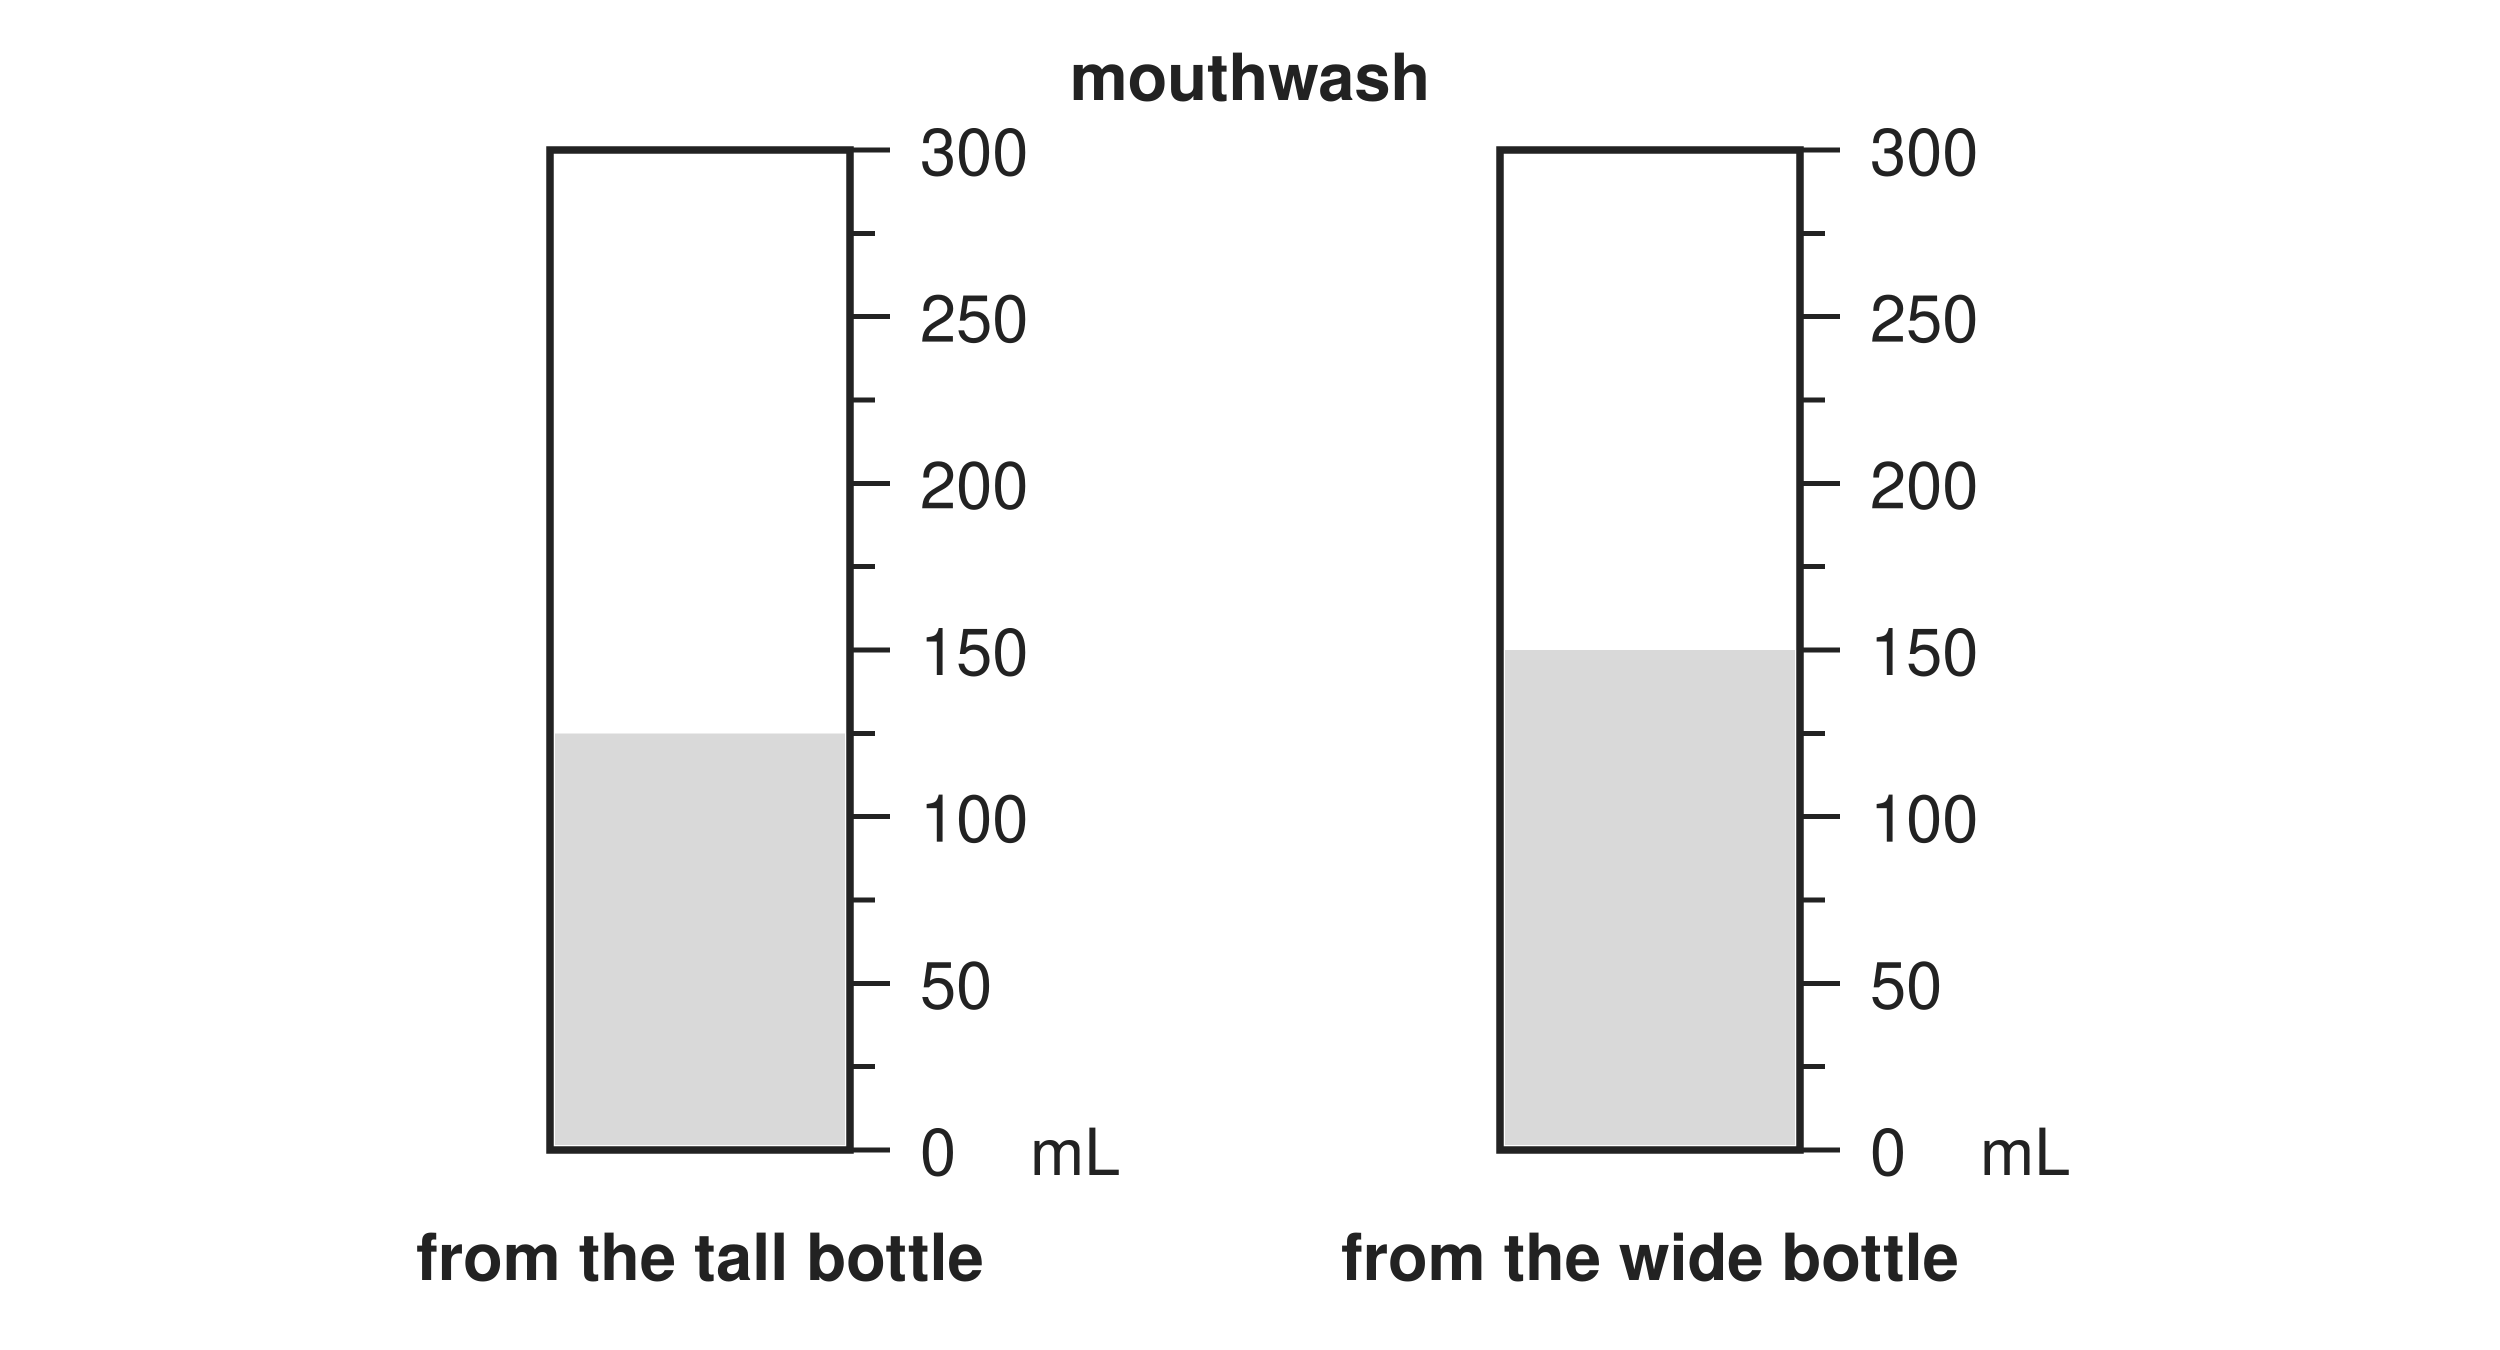
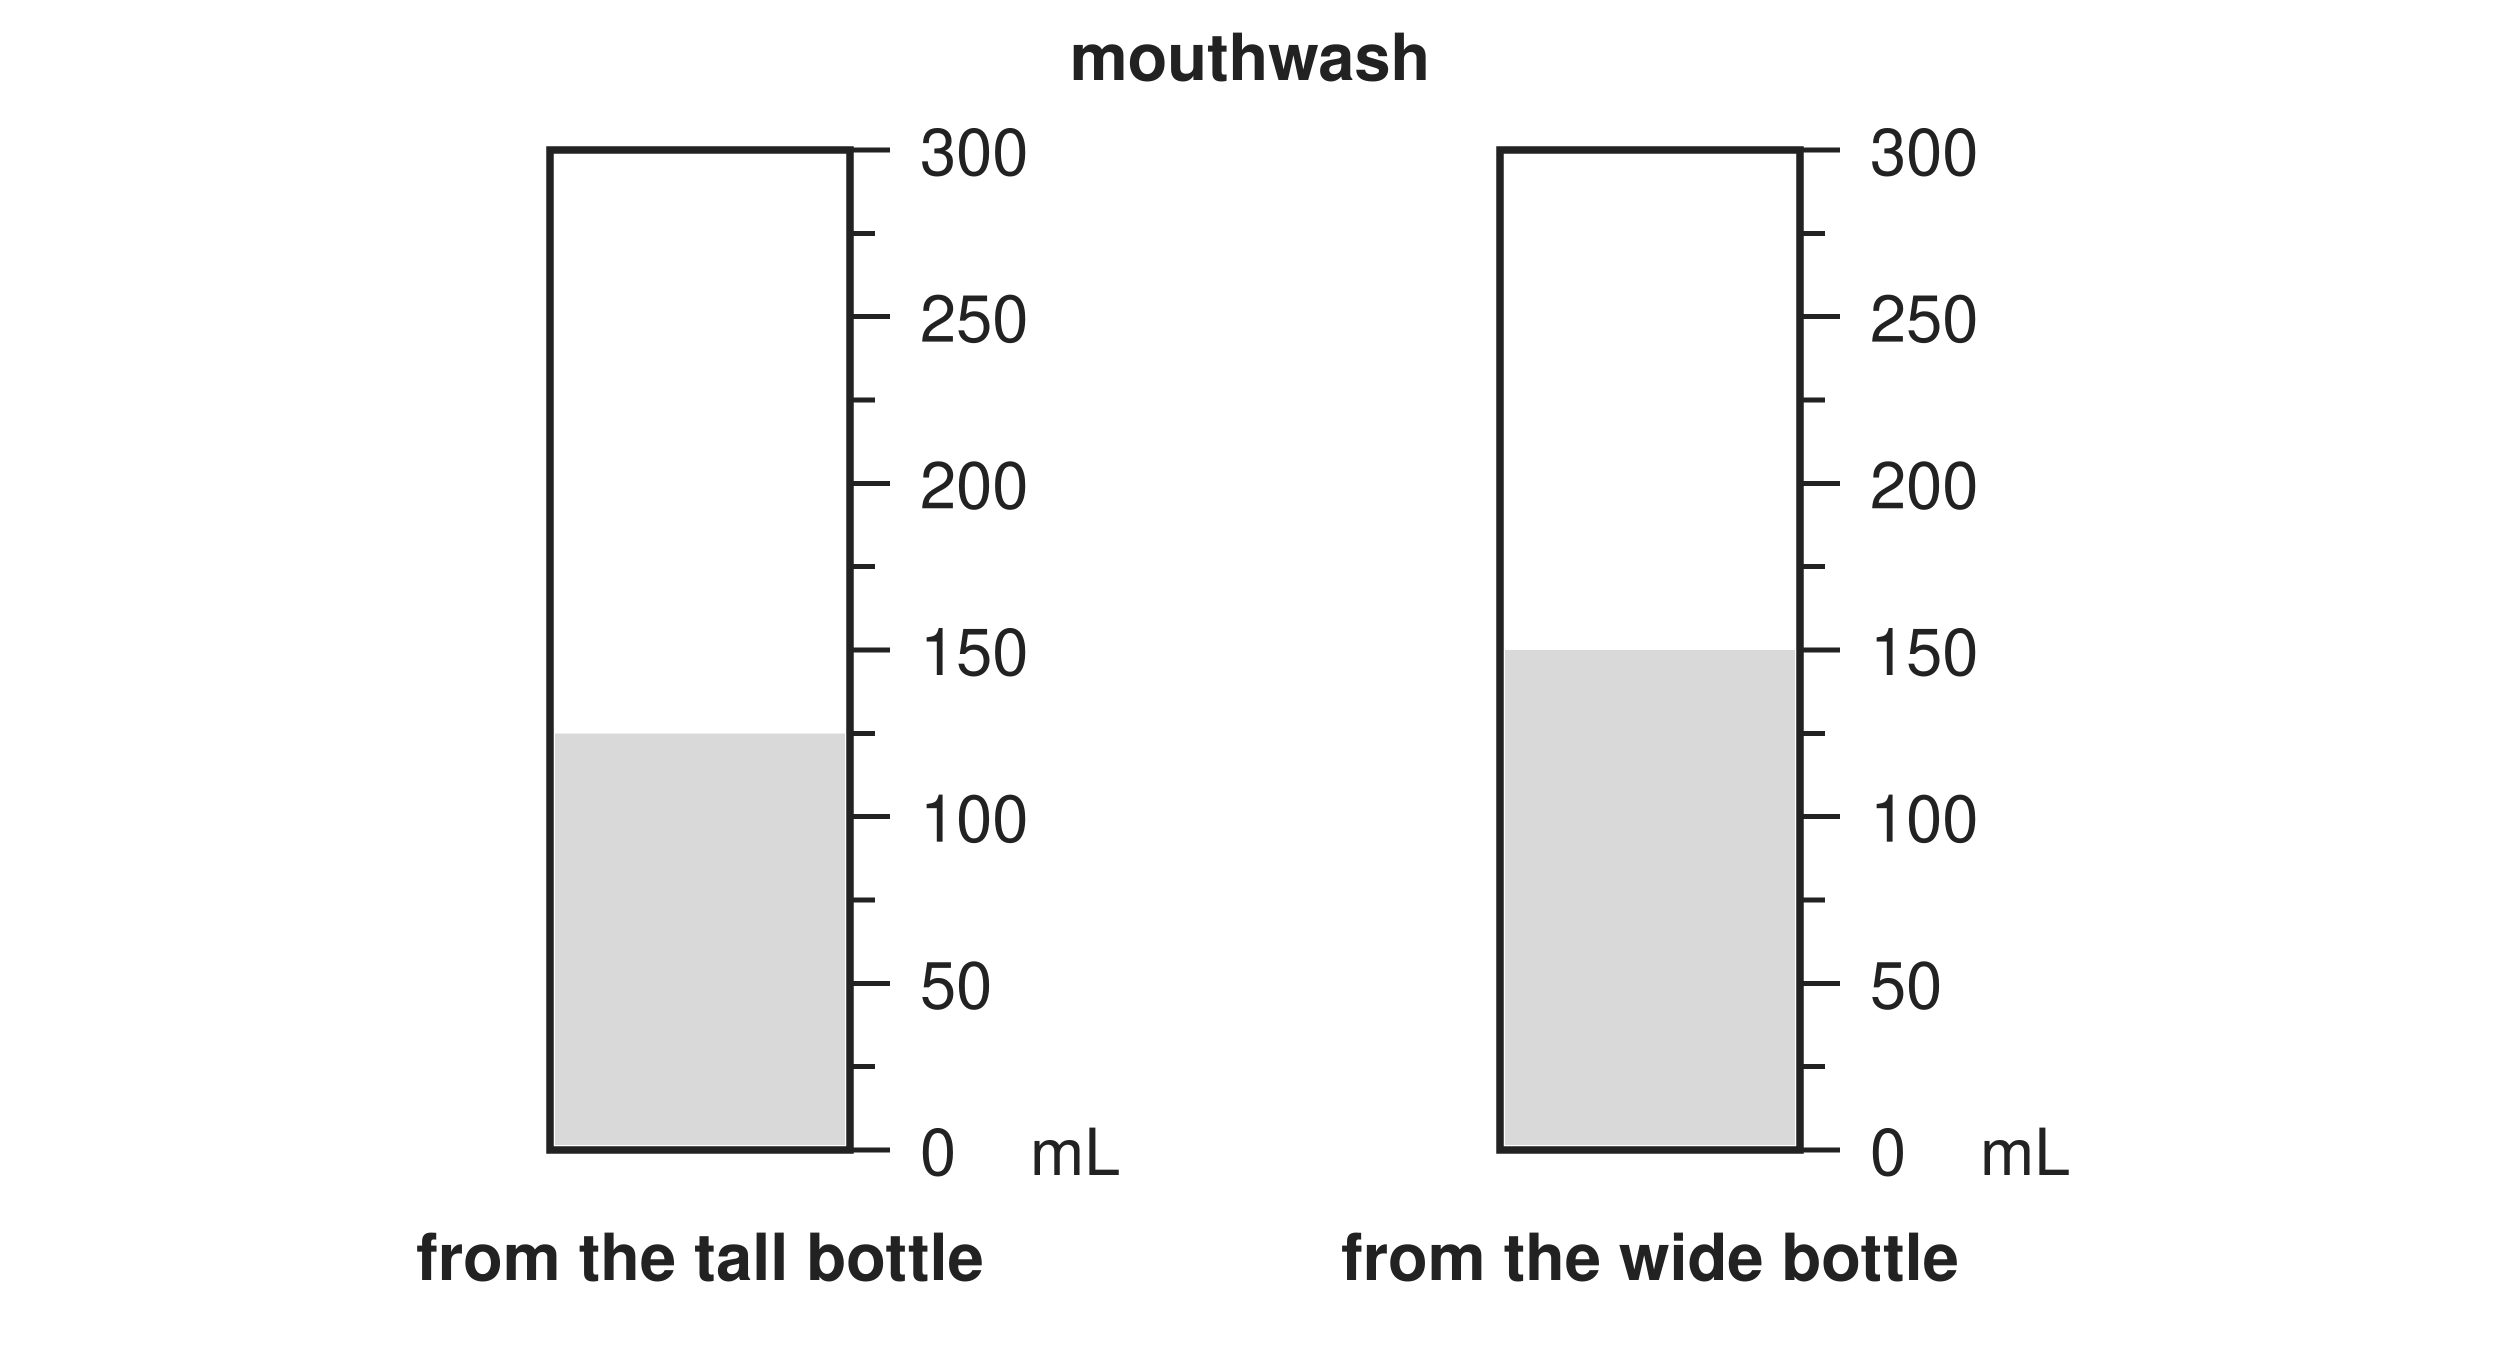
<svg xmlns="http://www.w3.org/2000/svg" viewBox="0 0 500 270" width="100%" role="img" aria-label="Two graduated cylinders numbered every 50 mL from 0 mL to 300 mL, with one small mark halfway between each pair of numbers, both holding mouthwash: from the tall bottle on the left, from the wide bottle on the right" font-family="Helvetica,Arial,sans-serif" font-size="13" fill="#222">
  <rect width="500" height="270" fill="#ffffff" />
  <rect x="110" y="30" width="60" height="200" fill="#ffffff" stroke="#222" stroke-width="1.5" />
  <rect x="111" y="146.7" width="58" height="82.3" fill="#d9d9d9" />
  <line x1="170" y1="230.0" x2="178" y2="230.0" stroke="#222" />
  <text x="184" y="235.0" text-anchor="start" font-size="13" font-weight="normal" fill="#222">0</text>
  <line x1="170" y1="196.7" x2="178" y2="196.7" stroke="#222" />
  <text x="184" y="201.667" text-anchor="start" font-size="13" font-weight="normal" fill="#222">50</text>
  <line x1="170" y1="163.3" x2="178" y2="163.3" stroke="#222" />
  <text x="184" y="168.333" text-anchor="start" font-size="13" font-weight="normal" fill="#222">100</text>
  <line x1="170" y1="130.0" x2="178" y2="130.0" stroke="#222" />
  <text x="184" y="135.0" text-anchor="start" font-size="13" font-weight="normal" fill="#222">150</text>
  <line x1="170" y1="96.7" x2="178" y2="96.7" stroke="#222" />
  <text x="184" y="101.667" text-anchor="start" font-size="13" font-weight="normal" fill="#222">200</text>
  <line x1="170" y1="63.3" x2="178" y2="63.3" stroke="#222" />
  <text x="184" y="68.333" text-anchor="start" font-size="13" font-weight="normal" fill="#222">250</text>
  <line x1="170" y1="30.0" x2="178" y2="30.0" stroke="#222" />
  <text x="184" y="35.0" text-anchor="start" font-size="13" font-weight="normal" fill="#222">300</text>
  <line x1="170" y1="213.3" x2="175" y2="213.3" stroke="#222" />
  <line x1="170" y1="180.0" x2="175" y2="180.0" stroke="#222" />
  <line x1="170" y1="146.7" x2="175" y2="146.7" stroke="#222" />
  <line x1="170" y1="113.3" x2="175" y2="113.3" stroke="#222" />
  <line x1="170" y1="80.0" x2="175" y2="80.0" stroke="#222" />
  <line x1="170" y1="46.7" x2="175" y2="46.7" stroke="#222" />
  <text x="206" y="235" text-anchor="start" font-size="13" font-weight="normal" fill="#222">mL</text>
  <text x="140" y="256" text-anchor="middle" font-size="13" font-weight="bold" fill="#222">from the tall bottle</text>
  <rect x="300" y="30" width="60" height="200" fill="#ffffff" stroke="#222" stroke-width="1.5" />
  <rect x="301" y="130.0" width="58" height="99.0" fill="#d9d9d9" />
  <line x1="360" y1="230.0" x2="368" y2="230.0" stroke="#222" />
  <text x="374" y="235.0" text-anchor="start" font-size="13" font-weight="normal" fill="#222">0</text>
  <line x1="360" y1="196.7" x2="368" y2="196.7" stroke="#222" />
  <text x="374" y="201.667" text-anchor="start" font-size="13" font-weight="normal" fill="#222">50</text>
  <line x1="360" y1="163.3" x2="368" y2="163.3" stroke="#222" />
  <text x="374" y="168.333" text-anchor="start" font-size="13" font-weight="normal" fill="#222">100</text>
  <line x1="360" y1="130.0" x2="368" y2="130.0" stroke="#222" />
  <text x="374" y="135.0" text-anchor="start" font-size="13" font-weight="normal" fill="#222">150</text>
  <line x1="360" y1="96.7" x2="368" y2="96.7" stroke="#222" />
  <text x="374" y="101.667" text-anchor="start" font-size="13" font-weight="normal" fill="#222">200</text>
  <line x1="360" y1="63.3" x2="368" y2="63.3" stroke="#222" />
  <text x="374" y="68.333" text-anchor="start" font-size="13" font-weight="normal" fill="#222">250</text>
  <line x1="360" y1="30.0" x2="368" y2="30.0" stroke="#222" />
  <text x="374" y="35.0" text-anchor="start" font-size="13" font-weight="normal" fill="#222">300</text>
  <line x1="360" y1="213.3" x2="365" y2="213.3" stroke="#222" />
  <line x1="360" y1="180.0" x2="365" y2="180.0" stroke="#222" />
  <line x1="360" y1="146.7" x2="365" y2="146.7" stroke="#222" />
  <line x1="360" y1="113.3" x2="365" y2="113.3" stroke="#222" />
  <line x1="360" y1="80.0" x2="365" y2="80.0" stroke="#222" />
  <line x1="360" y1="46.7" x2="365" y2="46.7" stroke="#222" />
  <text x="396" y="235" text-anchor="start" font-size="13" font-weight="normal" fill="#222">mL</text>
  <text x="330" y="256" text-anchor="middle" font-size="13" font-weight="bold" fill="#222">from the wide bottle</text>
-   <text x="250" y="20" text-anchor="middle" font-size="13" font-weight="bold" fill="#222">mouthwash</text>
+   <text x="250" y="16" text-anchor="middle" font-size="13" font-weight="bold" fill="#222">mouthwash</text>
</svg>
